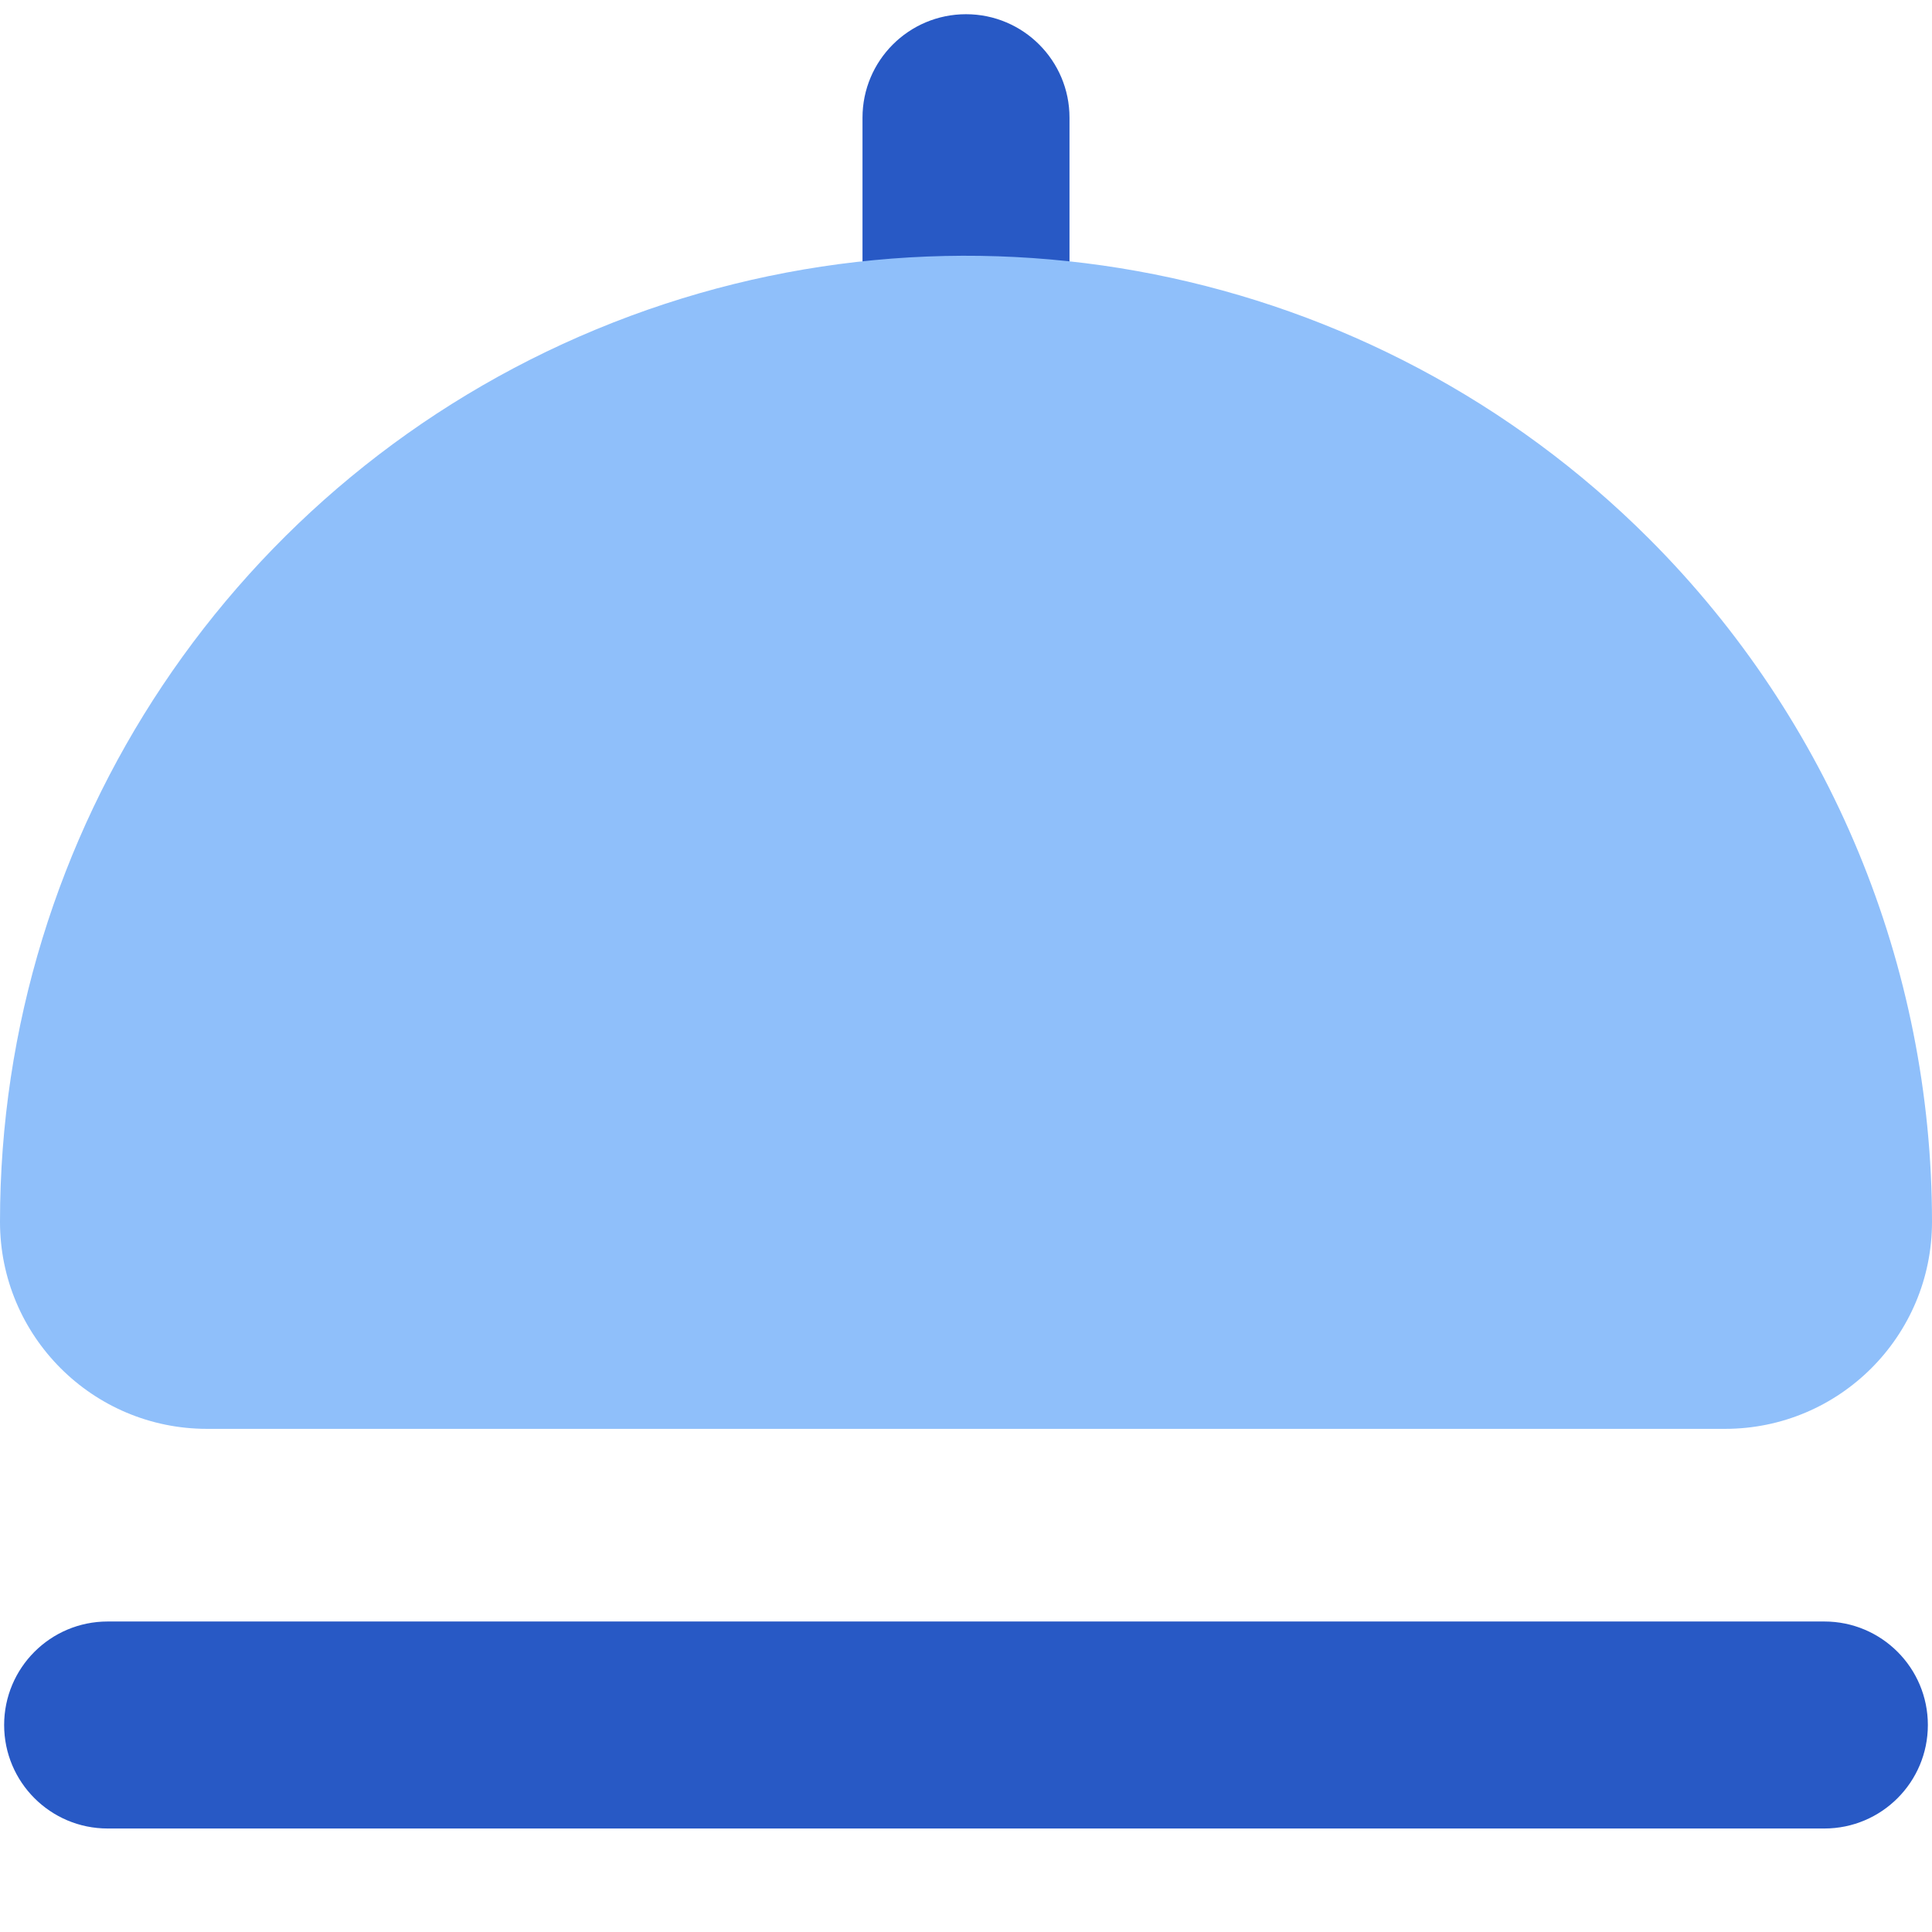
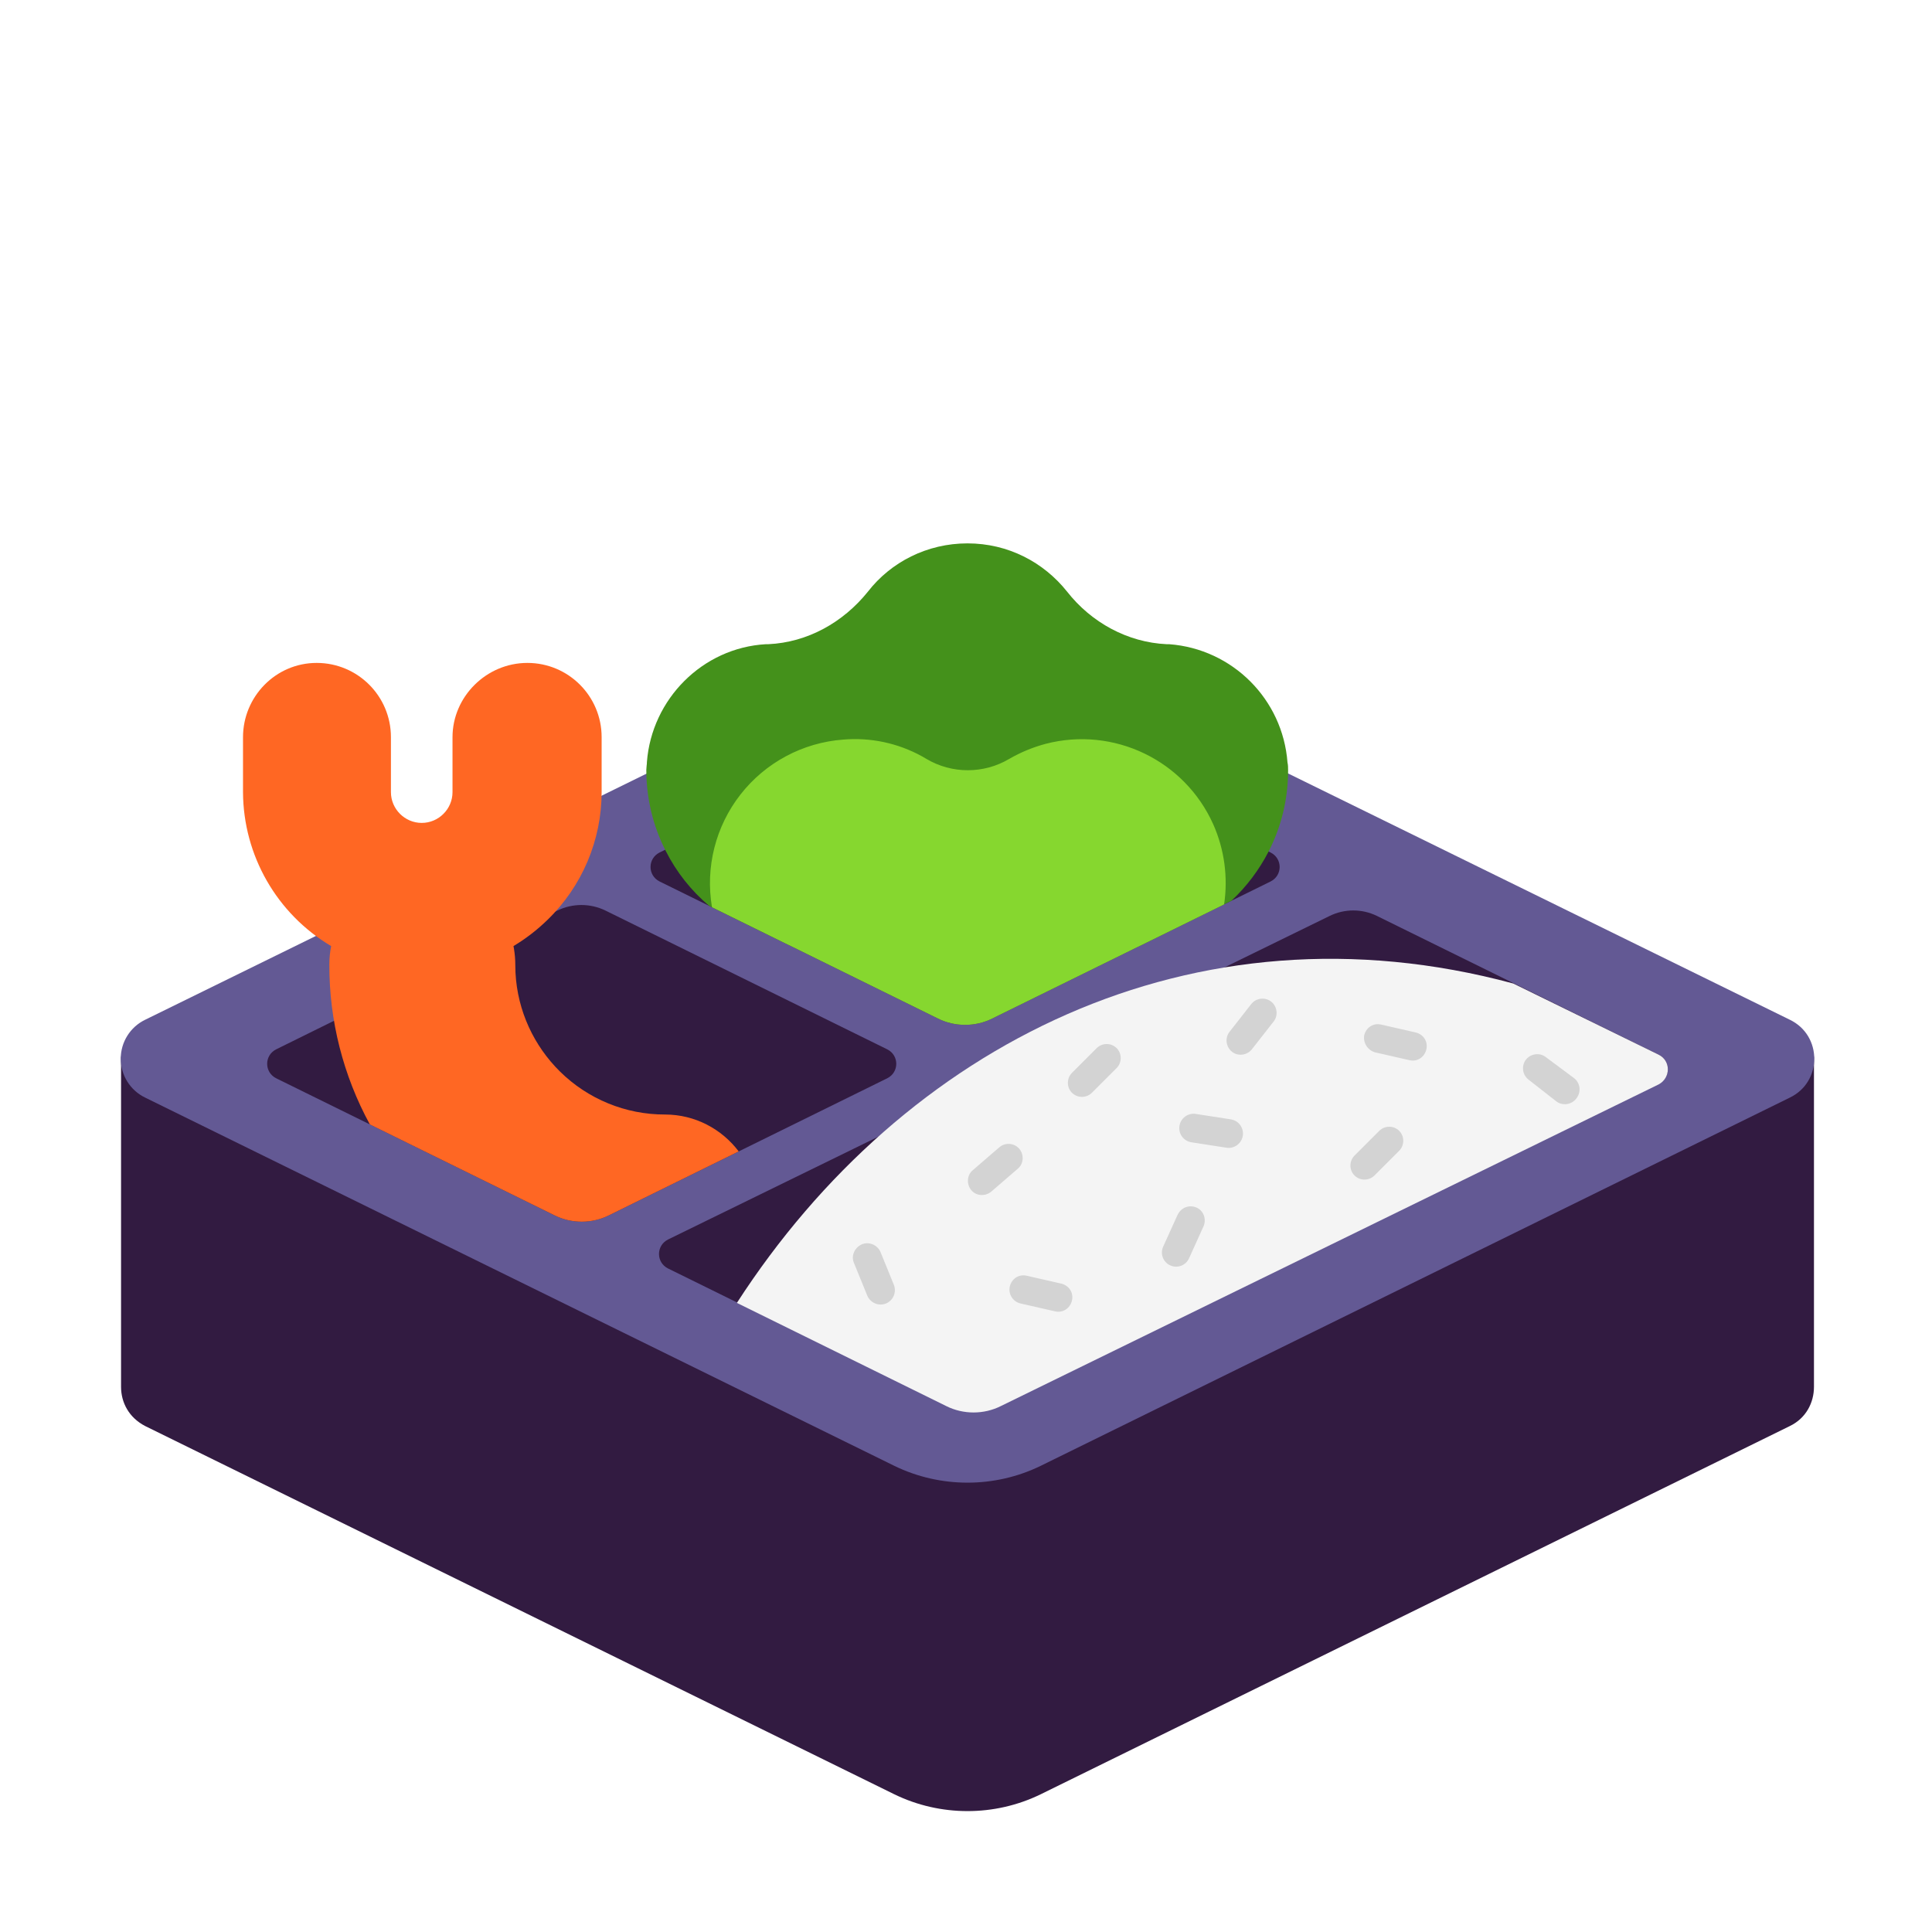
- <svg xmlns="http://www.w3.org/2000/svg" width="1em" height="1em" viewBox="0 0 14 14">
-   <g fill="none" fill-rule="evenodd" clip-rule="evenodd">
-     <path fill="#2859c5" d="M7.75.853a.75.75 0 0 0-1.5 0v1.5a.75.75 0 1 0 1.5 0zM.78 11.75a.75.75 0 0 0 0 1.5h12.44a.75.75 0 0 0 0-1.5z" />
-     <path fill="#8fbffa" d="M11.95 3.904A7 7 0 0 1 14 8.854a1.5 1.5 0 0 1-1.5 1.5h-11a1.5 1.5 0 0 1-1.5-1.5a7 7 0 0 1 11.95-4.95" />
+ <svg xmlns="http://www.w3.org/2000/svg" width="1em" height="1em" viewBox="0 0 32 32">
+   <g fill="none">
+     <path fill="#321b41" d="M28.675 17.5v.37l-12.33-7.07c-.2-.1-.44-1.1-.64 0l-12.33 7.07v-.37h-1.37v5.47c0 .26.13.51.4.65l12.41 6.1c.76.37 1.66.37 2.42 0l12.41-6.1c.27-.13.4-.39.4-.65V17.5z" />
+     <path fill="#635994" d="m2.405 16.89l12.57-6.17c.66-.33 1.44-.33 2.1 0l12.57 6.17c.54.26.54 1.03 0 1.29l-12.41 6.1c-.76.37-1.66.37-2.42 0l-12.41-6.1a.716.716 0 0 1 0-1.29m8.52-2.77c-.2.1-.2.38 0 .48l4.61 2.27c.28.14.62.14.9 0l4.61-2.27c.2-.1.2-.38 0-.48l-4.67-2.29a.86.86 0 0 0-.78-.01zm11.1 1.05l-10.96 5.36c-.2.1-.2.38 0 .48l4.61 2.27c.28.14.62.14.9 0l10.9-5.33c.2-.1.2-.38 0-.48l-4.67-2.3a.89.89 0 0 0-.78 0m-17.45 2.21c-.2.1-.2.38 0 .48l4.61 2.27c.28.14.62.14.9 0l4.61-2.27c.2-.1.2-.38 0-.48l-4.67-2.3a.91.91 0 0 0-.79 0z" />
+     <path fill="#44911b" d="M21.335 12.76c0-.04 0-.09-.01-.13a2.124 2.124 0 0 0-1.96-1.96h-.04c-.65-.03-1.25-.36-1.65-.87c-.39-.49-.98-.8-1.65-.8s-1.27.31-1.65.8c-.41.51-1 .84-1.65.87h-.04c-1.05.06-1.89.91-1.97 1.95q0 .031-.005.065l-.005.065c0 .477.112.927.312 1.325l.01.02a2.9 2.9 0 0 0 .72.91l1.302.64q.299.065.616.065h4.7q.26.001.507-.04l1.525-.751a3 3 0 0 0 .615-.815c.207-.403.323-.86.323-1.344" />
+     <path fill="#86d72f" d="M17.32 12.32a2.5 2.5 0 0 0-.605.25c-.42.25-.95.25-1.37 0l-.076-.044a2.3 2.3 0 0 0-1.304-.276a2.384 2.384 0 0 0-2.172 2.777l3.742 1.843c.28.14.62.14.9 0l3.84-1.89a2.4 2.4 0 0 0-.179-1.325a2.385 2.385 0 0 0-2.776-1.335" />
+     <path fill="#ff6723" d="M8.538 16.109c.033.64.309 1.216.736 1.638a2.47 2.47 0 0 0 1.741.713c.496 0 .94.24 1.22.611l-2.15 1.059c-.28.14-.62.14-.9 0l-3.059-1.506a5.5 5.5 0 0 1-.671-2.644c0-.11.01-.21.03-.31a2.98 2.98 0 0 1-1.46-2.55v-.91c0-.67.54-1.23 1.22-1.23s1.23.55 1.23 1.23v.91c0 .28.23.51.51.51s.51-.23.51-.51v-.91c0-.67.56-1.23 1.24-1.23s1.23.55 1.23 1.23v.91a2.95 2.95 0 0 1-.896 2.115q-.256.25-.564.435l.007.038c.015.09.023.184.023.272z" />
+     <path fill="#f4f4f4" d="m27.475 17.47l-2.41-1.18c-5.31-1.43-10.1 1.02-12.86 5.29l3.47 1.71c.28.14.62.14.9 0l10.9-5.33c.2-.11.2-.39 0-.49" />
+     <path fill="#d3d3d3" d="m20.725 16.63l-.36.46c-.08.1-.06.25.04.33s.25.06.33-.04l.36-.46c.08-.1.06-.25-.04-.33a.237.237 0 0 0-.33.04m2.62.93l-.57-.13a.253.253 0 0 1-.18-.28c.03-.13.15-.21.28-.18l.57.13c.13.03.21.15.18.28s-.15.21-.28.18m-3.54.89l.58.09a.237.237 0 1 1-.07.47l-.58-.09a.237.237 0 1 1 .07-.47m-.3 1.67l-.24.53a.235.235 0 1 0 .43.19l.24-.53c.05-.12 0-.26-.12-.31s-.25 0-.31.12m-2.03 1.6l-.57-.13a.236.236 0 0 1-.18-.28c.03-.13.15-.21.28-.18l.57.13c.13.03.21.15.18.28s-.15.21-.28.18m5.7-2.66l-.41.41c-.09.09-.24.09-.33 0a.235.235 0 0 1 0-.33l.41-.41c.09-.09.24-.09.33 0s.09.24 0 .33m-5.09-.96l.41-.41c.09-.09.09-.24 0-.33a.235.235 0 0 0-.33 0l-.41.41c-.09.09-.09.24 0 .33s.24.09.33 0m7.52-.59l.47.35c.1.08.12.23.03.34c-.08.1-.23.12-.33.04l-.46-.36a.237.237 0 0 1-.04-.33c.08-.1.23-.12.33-.04m-9.19 2.23l.44-.38c.1-.08.11-.23.03-.33a.236.236 0 0 0-.33-.03l-.44.38c-.1.08-.11.23-.03.33s.23.11.33.03m-2.05 1.72l-.22-.54c-.05-.11 0-.25.13-.31c.12-.05.26.01.31.13l.22.54a.24.24 0 0 1-.13.31a.24.24 0 0 1-.31-.13" />
  </g>
</svg>
